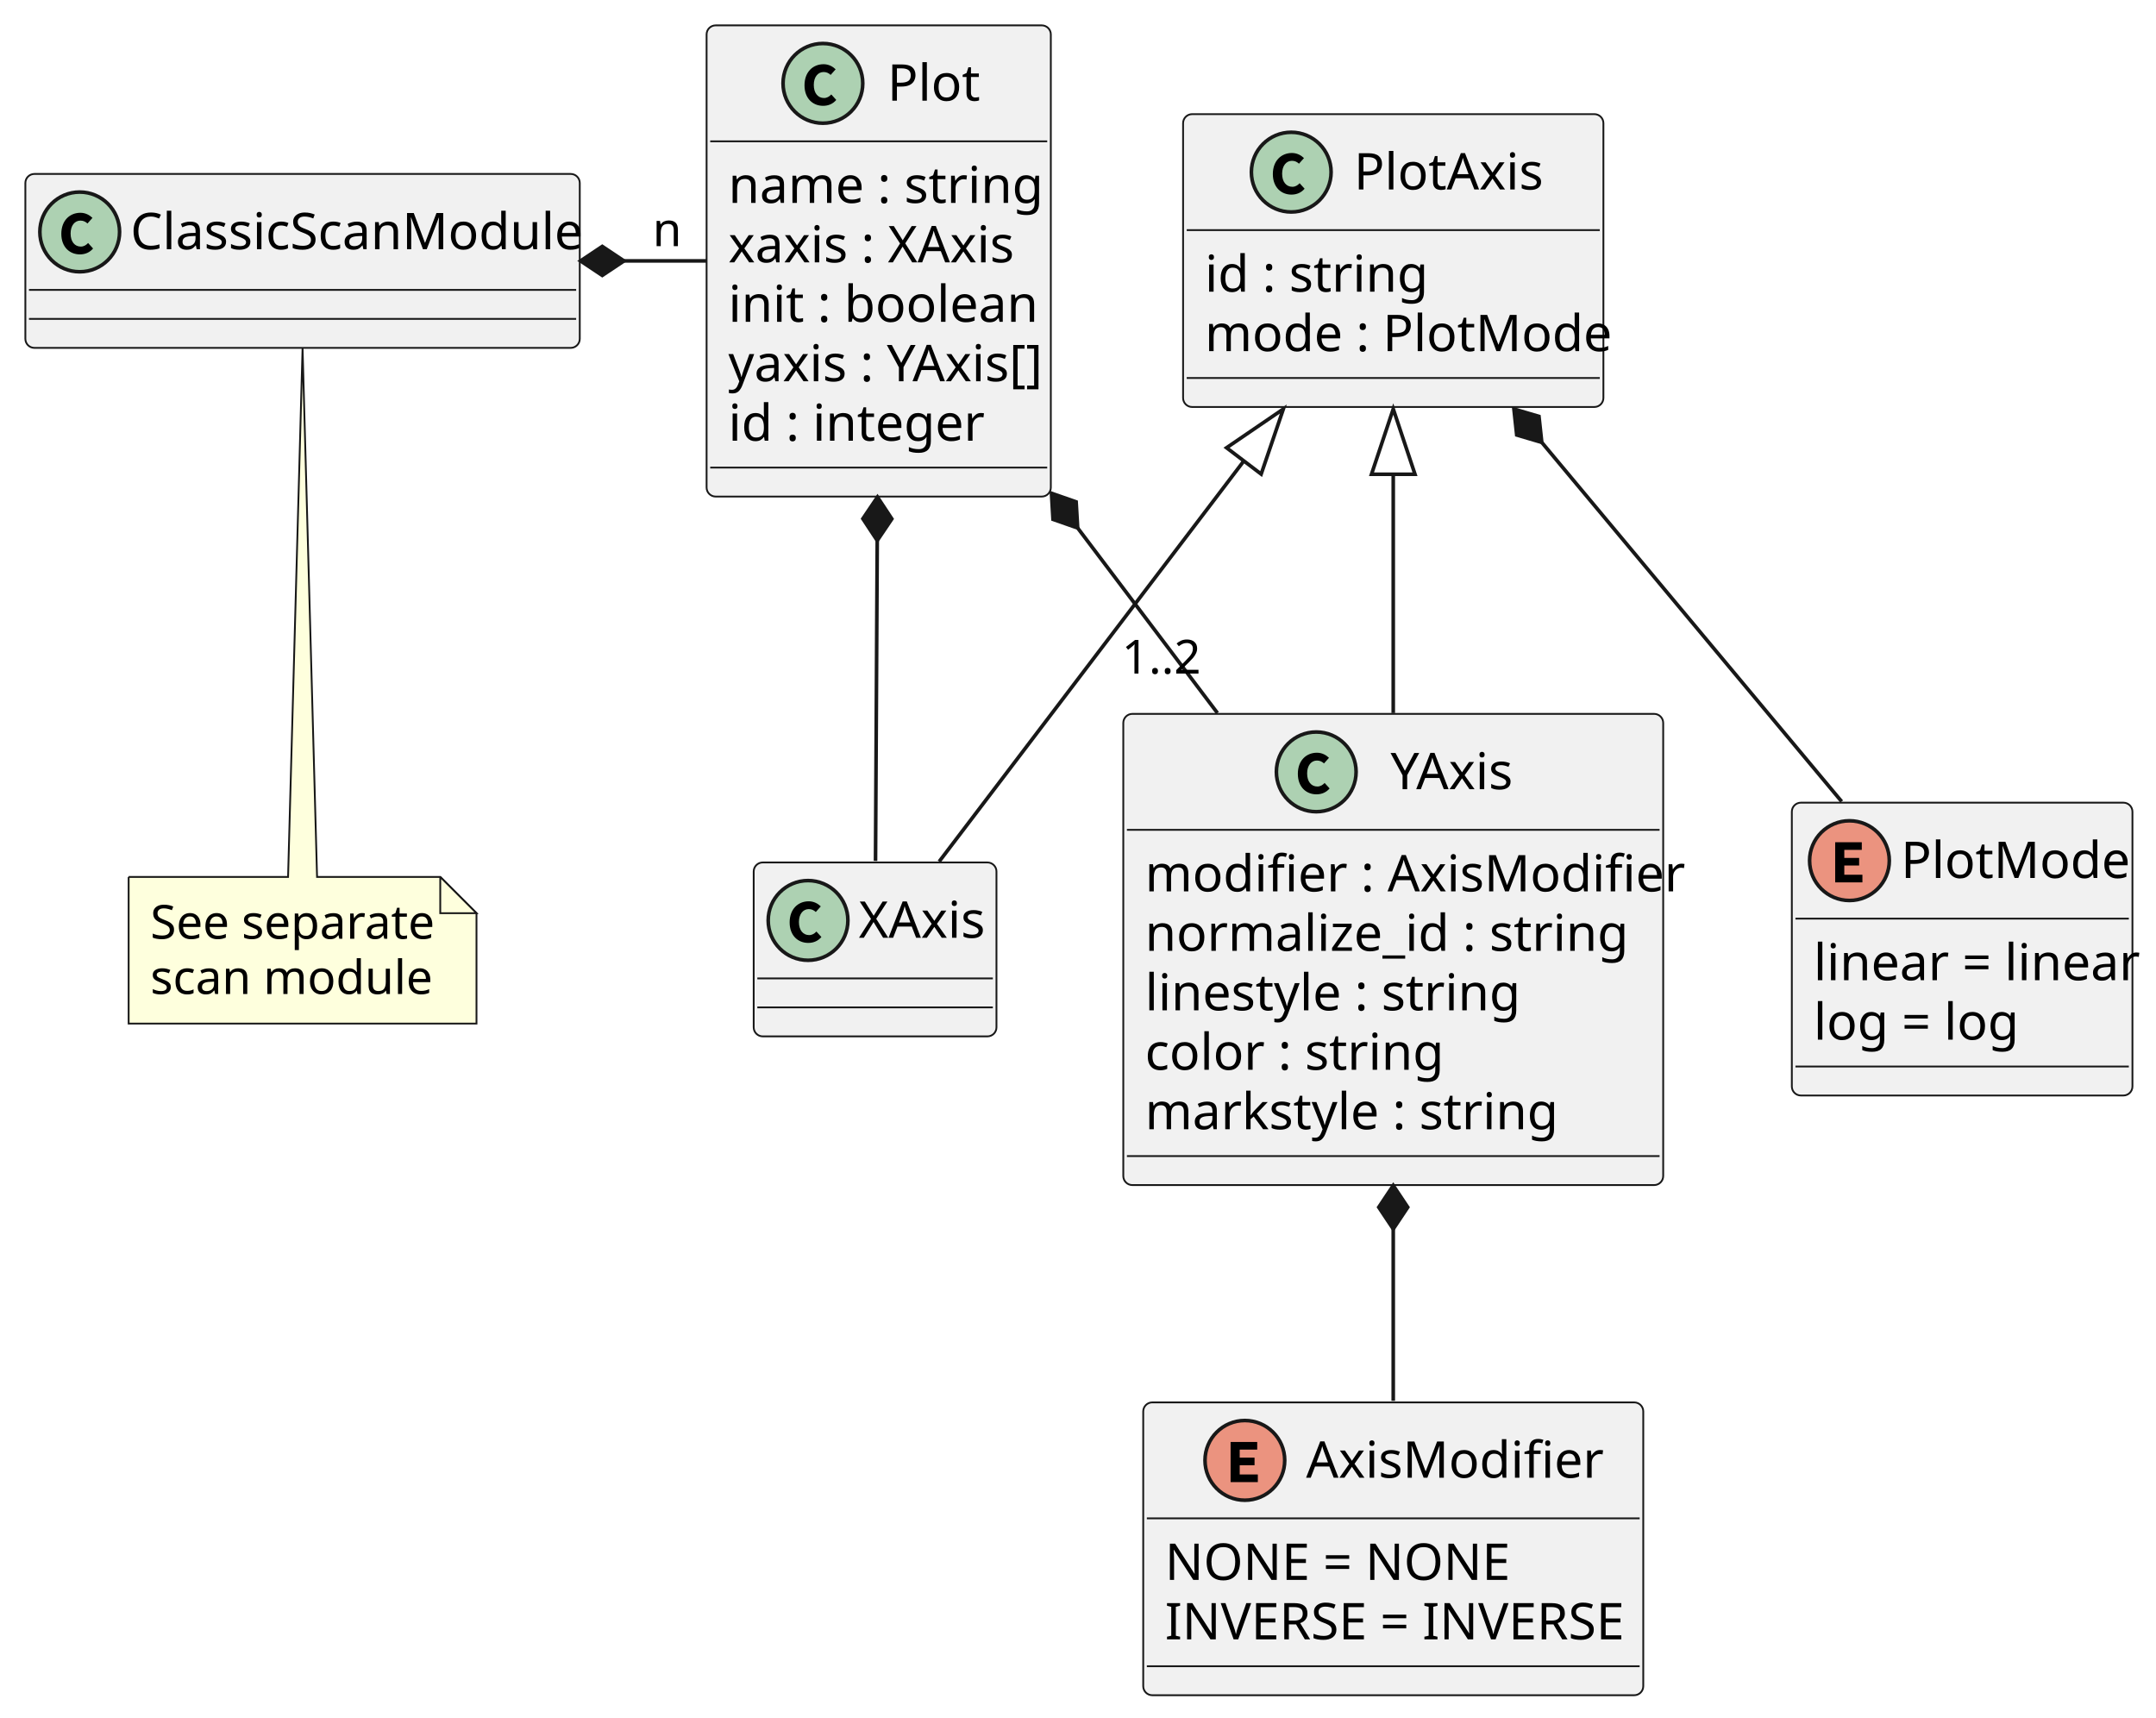
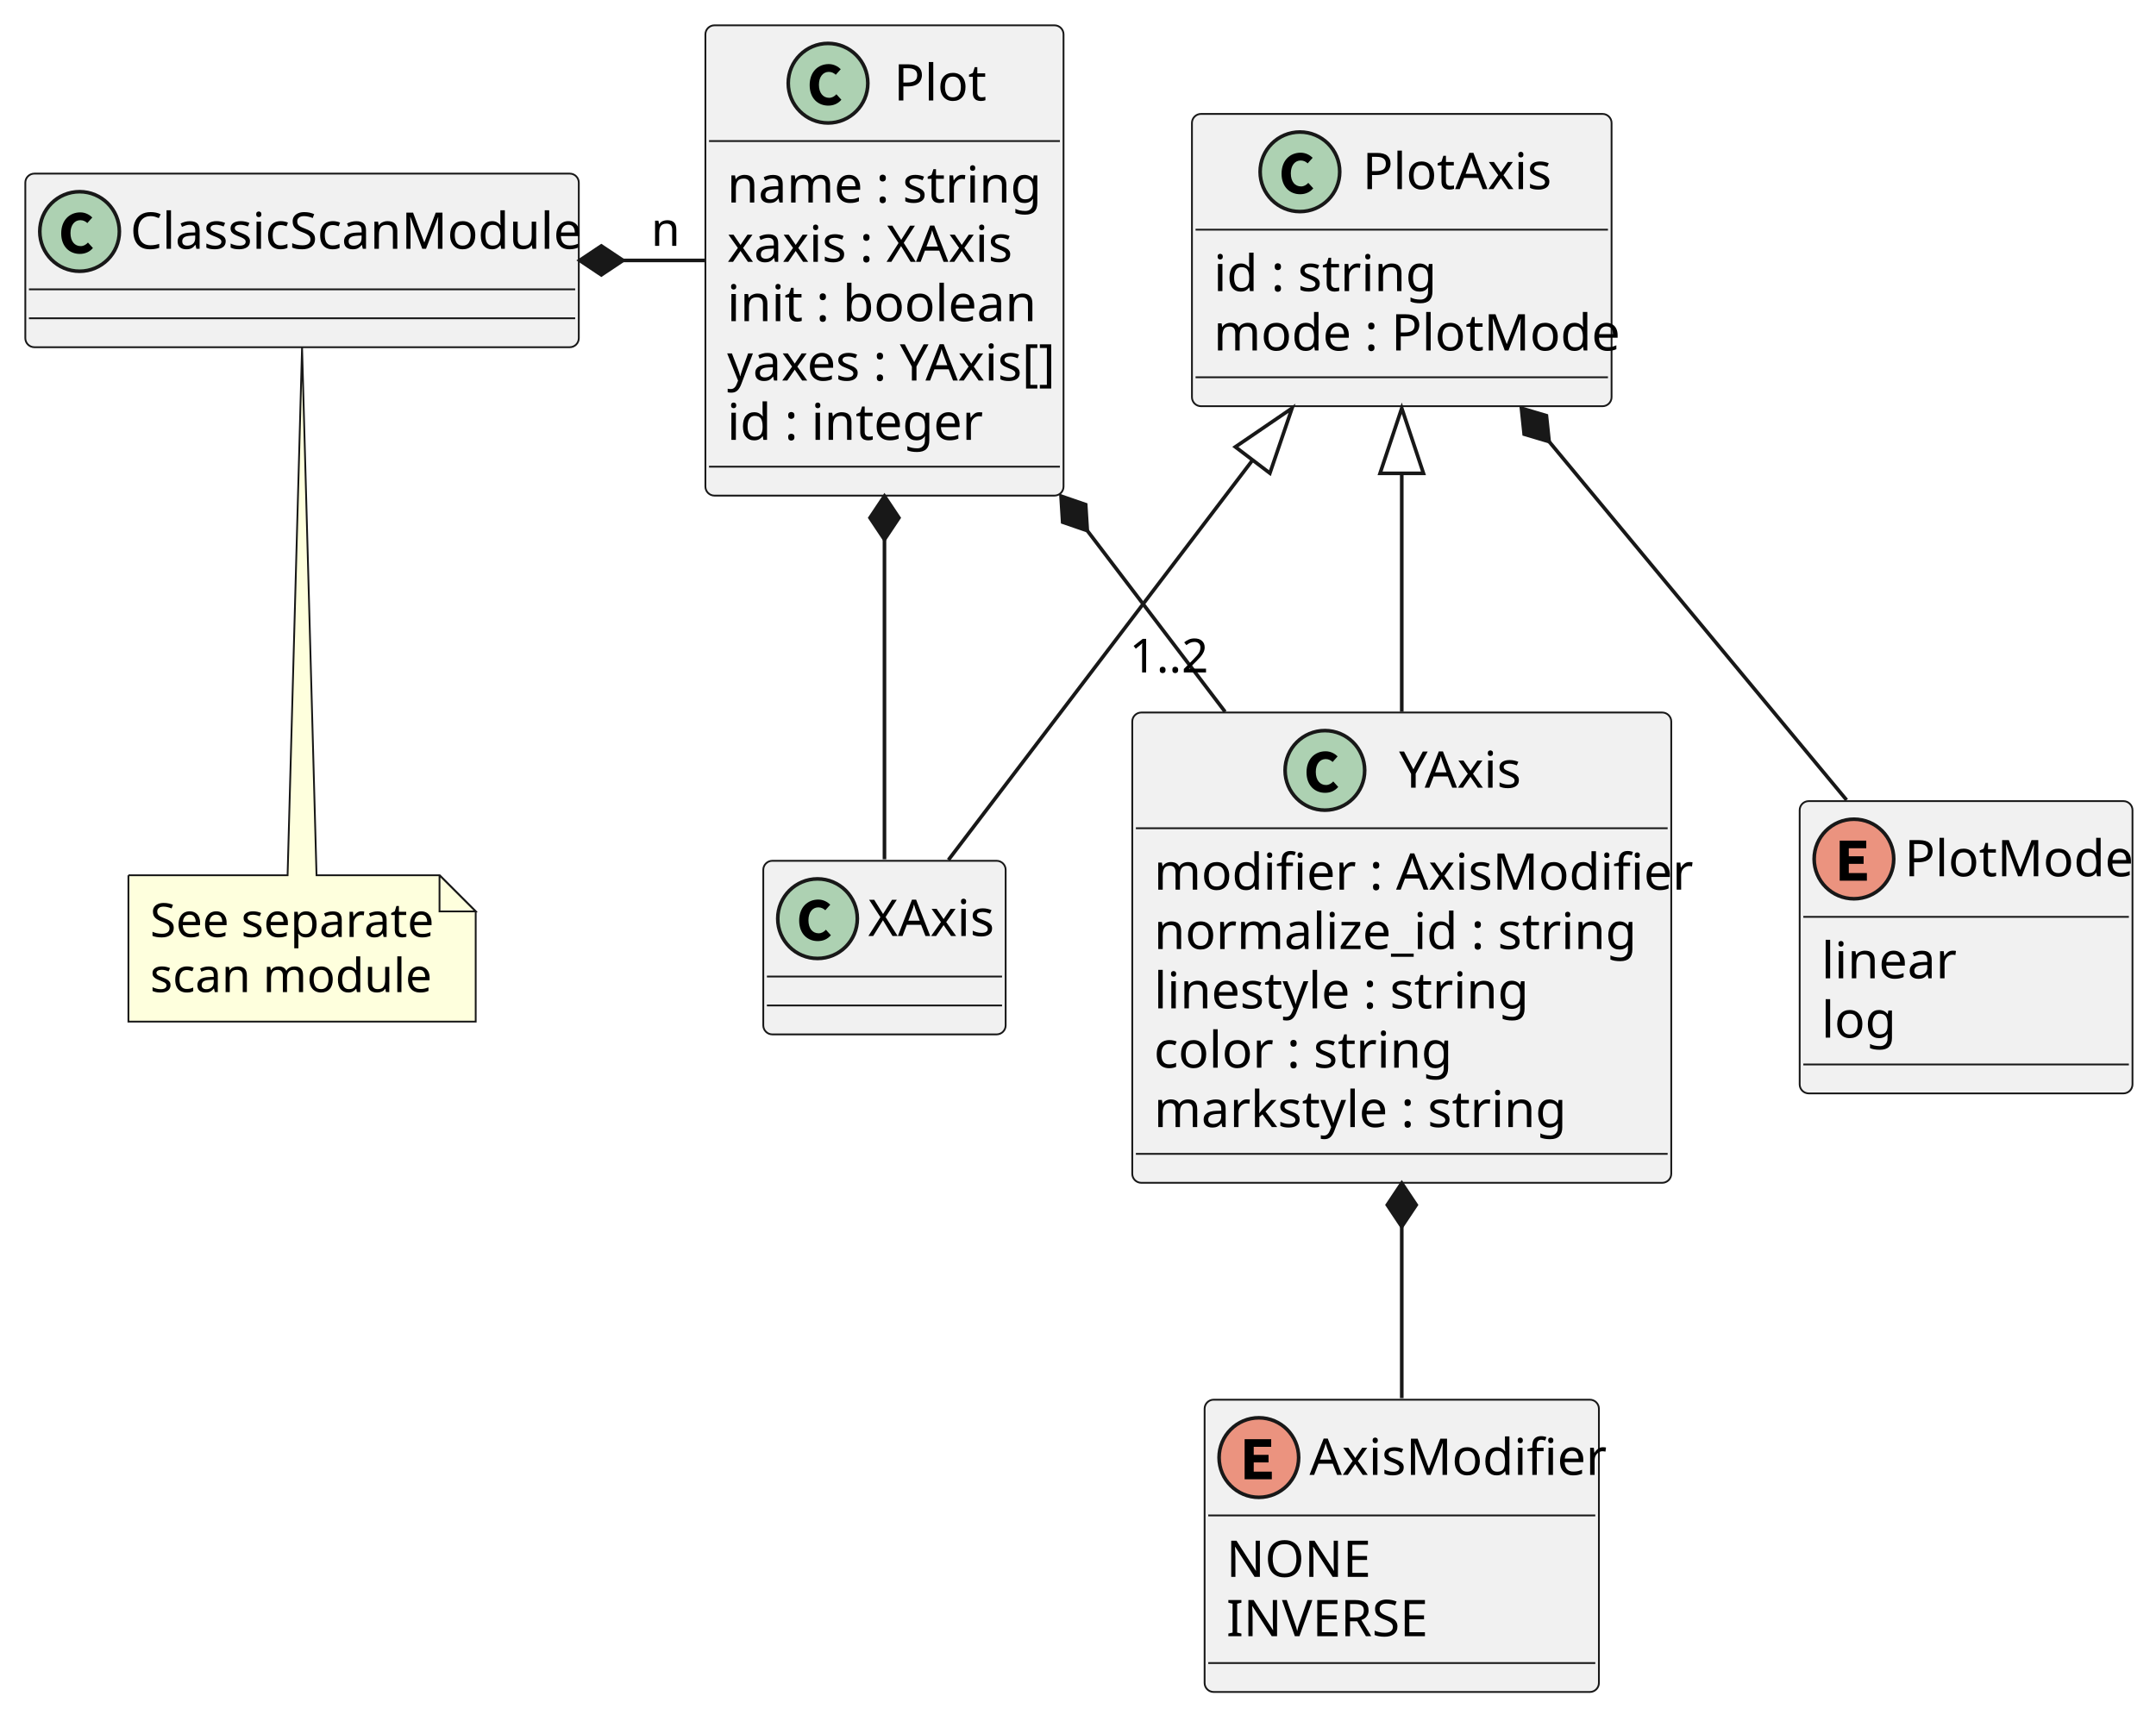
- <svg xmlns="http://www.w3.org/2000/svg" contentStyleType="text/css" height="474px" preserveAspectRatio="none" style="width:595px;height:474px;background:#FFFFFF;" version="1.1" viewBox="0 0 595 474" width="595px" zoomAndPan="magnify">
+ <svg xmlns="http://www.w3.org/2000/svg" contentStyleType="text/css" height="474px" preserveAspectRatio="none" style="width:596px;height:474px;background:#FFFFFF;" version="1.1" viewBox="0 0 596 474" width="596px" zoomAndPan="magnify">
  <defs />
  <g>
    <g id="elem_Plot">
-       <rect codeLine="3" fill="#F1F1F1" height="130.031" id="Plot" rx="2.5" ry="2.5" style="stroke:#181818;stroke-width:0.5;" width="95" x="195" y="7" />
-       <ellipse cx="227.1" cy="23" fill="#ADD1B2" rx="11" ry="11" style="stroke:#181818;stroke-width:1.0;" />
-       <path d="M227.147,29.203 C228.647,29.203 229.881,28.641 230.787,27.578 L229.412,26.062 C228.866,26.656 228.209,27.047 227.412,27.047 C225.741,27.047 224.584,25.719 224.584,23.438 C224.584,21.219 225.741,19.875 227.303,19.875 C228.116,19.875 228.709,20.188 229.241,20.672 L230.616,19.125 C229.866,18.391 228.709,17.719 227.303,17.719 C224.35,17.719 222.022,19.859 222.022,23.531 C222.022,27.25 224.397,29.203 227.147,29.203 Z " fill="#000000" />
-       <text fill="#000000" font-family="sans-serif" font-size="14" lengthAdjust="spacing" textLength="25" x="244.9" y="27.785">Plot</text>
-       <line style="stroke:#181818;stroke-width:0.5;" x1="196" x2="289" y1="39" y2="39" />
+       <rect codeLine="3" fill="#F1F1F1" height="130.031" id="Plot" rx="2.5" ry="2.5" style="stroke:#181818;stroke-width:0.5;" width="99" x="195" y="7" />
+       <ellipse cx="228.9" cy="23" fill="#ADD1B2" rx="11" ry="11" style="stroke:#181818;stroke-width:1.0;" />
+       <path d="M228.947,29.203 C230.447,29.203 231.681,28.641 232.588,27.578 L231.213,26.062 C230.666,26.656 230.009,27.047 229.213,27.047 C227.541,27.047 226.384,25.719 226.384,23.438 C226.384,21.219 227.541,19.875 229.103,19.875 C229.916,19.875 230.509,20.188 231.041,20.672 L232.416,19.125 C231.666,18.391 230.509,17.719 229.103,17.719 C226.15,17.719 223.822,19.859 223.822,23.531 C223.822,27.25 226.197,29.203 228.947,29.203 Z " fill="#000000" />
+       <text fill="#000000" font-family="sans-serif" font-size="14" lengthAdjust="spacing" textLength="25" x="247.1" y="27.785">Plot</text>
+       <line style="stroke:#181818;stroke-width:0.5;" x1="196" x2="293" y1="39" y2="39" />
      <text fill="#000000" font-family="sans-serif" font-size="14" lengthAdjust="spacing" textLength="80" x="201" y="55.988">name : string</text>
      <text fill="#000000" font-family="sans-serif" font-size="14" lengthAdjust="spacing" textLength="76" x="201" y="72.394">xaxis : XAxis</text>
      <text fill="#000000" font-family="sans-serif" font-size="14" lengthAdjust="spacing" textLength="78" x="201" y="88.801">init : boolean</text>
-       <text fill="#000000" font-family="sans-serif" font-size="14" lengthAdjust="spacing" textLength="83" x="201" y="105.207">yaxis : YAxis[]</text>
+       <text fill="#000000" font-family="sans-serif" font-size="14" lengthAdjust="spacing" textLength="87" x="201" y="105.207">yaxes : YAxis[]</text>
      <text fill="#000000" font-family="sans-serif" font-size="14" lengthAdjust="spacing" textLength="63" x="201" y="121.613">id : integer</text>
-       <line style="stroke:#181818;stroke-width:0.5;" x1="196" x2="289" y1="129.031" y2="129.031" />
+       <line style="stroke:#181818;stroke-width:0.5;" x1="196" x2="293" y1="129.031" y2="129.031" />
    </g>
    <g id="elem_XAxis">
-       <rect codeLine="24" fill="#F1F1F1" height="48" id="XAxis" rx="2.5" ry="2.5" style="stroke:#181818;stroke-width:0.5;" width="67" x="208" y="238" />
-       <ellipse cx="223" cy="254" fill="#ADD1B2" rx="11" ry="11" style="stroke:#181818;stroke-width:1.0;" />
-       <path d="M223.047,260.203 C224.547,260.203 225.781,259.641 226.688,258.578 L225.312,257.062 C224.766,257.656 224.109,258.047 223.312,258.047 C221.641,258.047 220.484,256.719 220.484,254.438 C220.484,252.219 221.641,250.875 223.203,250.875 C224.016,250.875 224.609,251.188 225.141,251.672 L226.516,250.125 C225.766,249.391 224.609,248.719 223.203,248.719 C220.25,248.719 217.922,250.859 217.922,254.531 C217.922,258.25 220.297,260.203 223.047,260.203 Z " fill="#000000" />
-       <text fill="#000000" font-family="sans-serif" font-size="14" lengthAdjust="spacing" textLength="35" x="237" y="258.785">XAxis</text>
-       <line style="stroke:#181818;stroke-width:0.5;" x1="209" x2="274" y1="270" y2="270" />
-       <line style="stroke:#181818;stroke-width:0.5;" x1="209" x2="274" y1="278" y2="278" />
+       <rect codeLine="24" fill="#F1F1F1" height="48" id="XAxis" rx="2.5" ry="2.5" style="stroke:#181818;stroke-width:0.5;" width="67" x="211" y="238" />
+       <ellipse cx="226" cy="254" fill="#ADD1B2" rx="11" ry="11" style="stroke:#181818;stroke-width:1.0;" />
+       <path d="M226.047,260.203 C227.547,260.203 228.781,259.641 229.688,258.578 L228.312,257.062 C227.766,257.656 227.109,258.047 226.312,258.047 C224.641,258.047 223.484,256.719 223.484,254.438 C223.484,252.219 224.641,250.875 226.203,250.875 C227.016,250.875 227.609,251.188 228.141,251.672 L229.516,250.125 C228.766,249.391 227.609,248.719 226.203,248.719 C223.25,248.719 220.922,250.859 220.922,254.531 C220.922,258.25 223.297,260.203 226.047,260.203 Z " fill="#000000" />
+       <text fill="#000000" font-family="sans-serif" font-size="14" lengthAdjust="spacing" textLength="35" x="240" y="258.785">XAxis</text>
+       <line style="stroke:#181818;stroke-width:0.5;" x1="212" x2="277" y1="270" y2="270" />
+       <line style="stroke:#181818;stroke-width:0.5;" x1="212" x2="277" y1="278" y2="278" />
    </g>
    <g id="elem_YAxis">
-       <rect codeLine="27" fill="#F1F1F1" height="130.031" id="YAxis" rx="2.5" ry="2.5" style="stroke:#181818;stroke-width:0.5;" width="149" x="310" y="197" />
-       <ellipse cx="363.25" cy="213" fill="#ADD1B2" rx="11" ry="11" style="stroke:#181818;stroke-width:1.0;" />
-       <path d="M363.297,219.203 C364.797,219.203 366.031,218.641 366.938,217.578 L365.562,216.062 C365.016,216.656 364.359,217.047 363.562,217.047 C361.891,217.047 360.734,215.719 360.734,213.438 C360.734,211.219 361.891,209.875 363.453,209.875 C364.266,209.875 364.859,210.188 365.391,210.672 L366.766,209.125 C366.016,208.391 364.859,207.719 363.453,207.719 C360.5,207.719 358.172,209.859 358.172,213.531 C358.172,217.25 360.547,219.203 363.297,219.203 Z " fill="#000000" />
-       <text fill="#000000" font-family="sans-serif" font-size="14" lengthAdjust="spacing" textLength="34" x="383.75" y="217.785">YAxis</text>
-       <line style="stroke:#181818;stroke-width:0.5;" x1="311" x2="458" y1="229" y2="229" />
-       <text fill="#000000" font-family="sans-serif" font-size="14" lengthAdjust="spacing" textLength="137" x="316" y="245.988">modifier : AxisModifier</text>
-       <text fill="#000000" font-family="sans-serif" font-size="14" lengthAdjust="spacing" textLength="123" x="316" y="262.394">normalize_id : string</text>
-       <text fill="#000000" font-family="sans-serif" font-size="14" lengthAdjust="spacing" textLength="95" x="316" y="278.801">linestyle : string</text>
-       <text fill="#000000" font-family="sans-serif" font-size="14" lengthAdjust="spacing" textLength="76" x="316" y="295.207">color : string</text>
-       <text fill="#000000" font-family="sans-serif" font-size="14" lengthAdjust="spacing" textLength="106" x="316" y="311.613">markstyle : string</text>
-       <line style="stroke:#181818;stroke-width:0.5;" x1="311" x2="458" y1="319.031" y2="319.031" />
+       <rect codeLine="27" fill="#F1F1F1" height="130.031" id="YAxis" rx="2.5" ry="2.5" style="stroke:#181818;stroke-width:0.5;" width="149" x="313" y="197" />
+       <ellipse cx="366.25" cy="213" fill="#ADD1B2" rx="11" ry="11" style="stroke:#181818;stroke-width:1.0;" />
+       <path d="M366.297,219.203 C367.797,219.203 369.031,218.641 369.938,217.578 L368.562,216.062 C368.016,216.656 367.359,217.047 366.562,217.047 C364.891,217.047 363.734,215.719 363.734,213.438 C363.734,211.219 364.891,209.875 366.453,209.875 C367.266,209.875 367.859,210.188 368.391,210.672 L369.766,209.125 C369.016,208.391 367.859,207.719 366.453,207.719 C363.5,207.719 361.172,209.859 361.172,213.531 C361.172,217.25 363.547,219.203 366.297,219.203 Z " fill="#000000" />
+       <text fill="#000000" font-family="sans-serif" font-size="14" lengthAdjust="spacing" textLength="34" x="386.75" y="217.785">YAxis</text>
+       <line style="stroke:#181818;stroke-width:0.5;" x1="314" x2="461" y1="229" y2="229" />
+       <text fill="#000000" font-family="sans-serif" font-size="14" lengthAdjust="spacing" textLength="137" x="319" y="245.988">modifier : AxisModifier</text>
+       <text fill="#000000" font-family="sans-serif" font-size="14" lengthAdjust="spacing" textLength="123" x="319" y="262.394">normalize_id : string</text>
+       <text fill="#000000" font-family="sans-serif" font-size="14" lengthAdjust="spacing" textLength="95" x="319" y="278.801">linestyle : string</text>
+       <text fill="#000000" font-family="sans-serif" font-size="14" lengthAdjust="spacing" textLength="76" x="319" y="295.207">color : string</text>
+       <text fill="#000000" font-family="sans-serif" font-size="14" lengthAdjust="spacing" textLength="106" x="319" y="311.613">markstyle : string</text>
+       <line style="stroke:#181818;stroke-width:0.5;" x1="314" x2="461" y1="319.031" y2="319.031" />
    </g>
    <g id="elem_ClassicScanModule">
      <rect fill="#F1F1F1" height="48" id="ClassicScanModule" rx="2.5" ry="2.5" style="stroke:#181818;stroke-width:0.5;" width="153" x="7" y="48" />
      <ellipse cx="22" cy="64" fill="#ADD1B2" rx="11" ry="11" style="stroke:#181818;stroke-width:1.0;" />
      <path d="M22.047,70.203 C23.547,70.203 24.781,69.641 25.688,68.578 L24.312,67.062 C23.766,67.656 23.109,68.047 22.312,68.047 C20.641,68.047 19.484,66.719 19.484,64.438 C19.484,62.219 20.641,60.875 22.203,60.875 C23.016,60.875 23.609,61.188 24.141,61.672 L25.516,60.125 C24.766,59.391 23.609,58.719 22.203,58.719 C19.25,58.719 16.922,60.859 16.922,64.531 C16.922,68.25 19.297,70.203 22.047,70.203 Z " fill="#000000" />
      <text fill="#000000" font-family="sans-serif" font-size="14" lengthAdjust="spacing" textLength="121" x="36" y="68.785">ClassicScanModule</text>
      <line style="stroke:#181818;stroke-width:0.5;" x1="8" x2="159" y1="80" y2="80" />
      <line style="stroke:#181818;stroke-width:0.5;" x1="8" x2="159" y1="88" y2="88" />
    </g>
    <g id="elem_GMN9">
      <path d="M35.5,242 L35.5,282.469 A0,0 0 0 0 35.5,282.469 L131.5,282.469 A0,0 0 0 0 131.5,282.469 L131.5,252 L121.5,242 L87.5,242 L83.5,96.05 L79.5,242 L35.5,242 A0,0 0 0 0 35.5,242 " fill="#FEFFDD" style="stroke:#181818;stroke-width:0.5;" />
      <path d="M121.5,242 L121.5,252 L131.5,252 L121.5,242 " fill="#FEFFDD" style="stroke:#181818;stroke-width:0.5;" />
      <text fill="#000000" font-family="sans-serif" font-size="13" lengthAdjust="spacing" textLength="75" x="41.5" y="259.06">See separate</text>
      <text fill="#000000" font-family="sans-serif" font-size="13" lengthAdjust="spacing" textLength="73" x="41.5" y="274.295">scan module</text>
    </g>
    <g id="elem_PlotAxis">
-       <rect codeLine="16" fill="#F1F1F1" height="80.812" id="PlotAxis" rx="2.5" ry="2.5" style="stroke:#181818;stroke-width:0.5;" width="116" x="326.5" y="31.5" />
-       <ellipse cx="356.35" cy="47.5" fill="#ADD1B2" rx="11" ry="11" style="stroke:#181818;stroke-width:1.0;" />
-       <path d="M356.397,53.703 C357.897,53.703 359.131,53.141 360.038,52.078 L358.663,50.562 C358.116,51.156 357.459,51.547 356.663,51.547 C354.991,51.547 353.834,50.219 353.834,47.938 C353.834,45.719 354.991,44.375 356.553,44.375 C357.366,44.375 357.959,44.688 358.491,45.172 L359.866,43.625 C359.116,42.891 357.959,42.219 356.553,42.219 C353.6,42.219 351.272,44.359 351.272,48.031 C351.272,51.75 353.647,53.703 356.397,53.703 Z " fill="#000000" />
-       <text fill="#000000" font-family="sans-serif" font-size="14" lengthAdjust="spacing" textLength="51" x="373.65" y="52.285">PlotAxis</text>
-       <line style="stroke:#181818;stroke-width:0.5;" x1="327.5" x2="441.5" y1="63.5" y2="63.5" />
-       <text fill="#000000" font-family="sans-serif" font-size="14" lengthAdjust="spacing" textLength="56" x="332.5" y="80.488">id : string</text>
-       <text fill="#000000" font-family="sans-serif" font-size="14" lengthAdjust="spacing" textLength="104" x="332.5" y="96.894">mode : PlotMode</text>
-       <line style="stroke:#181818;stroke-width:0.5;" x1="327.5" x2="441.5" y1="104.312" y2="104.312" />
+       <rect codeLine="16" fill="#F1F1F1" height="80.812" id="PlotAxis" rx="2.5" ry="2.5" style="stroke:#181818;stroke-width:0.5;" width="116" x="329.5" y="31.5" />
+       <ellipse cx="359.35" cy="47.5" fill="#ADD1B2" rx="11" ry="11" style="stroke:#181818;stroke-width:1.0;" />
+       <path d="M359.397,53.703 C360.897,53.703 362.131,53.141 363.038,52.078 L361.663,50.562 C361.116,51.156 360.459,51.547 359.663,51.547 C357.991,51.547 356.834,50.219 356.834,47.938 C356.834,45.719 357.991,44.375 359.553,44.375 C360.366,44.375 360.959,44.688 361.491,45.172 L362.866,43.625 C362.116,42.891 360.959,42.219 359.553,42.219 C356.6,42.219 354.272,44.359 354.272,48.031 C354.272,51.75 356.647,53.703 359.397,53.703 Z " fill="#000000" />
+       <text fill="#000000" font-family="sans-serif" font-size="14" lengthAdjust="spacing" textLength="51" x="376.65" y="52.285">PlotAxis</text>
+       <line style="stroke:#181818;stroke-width:0.5;" x1="330.5" x2="444.5" y1="63.5" y2="63.5" />
+       <text fill="#000000" font-family="sans-serif" font-size="14" lengthAdjust="spacing" textLength="56" x="335.5" y="80.488">id : string</text>
+       <text fill="#000000" font-family="sans-serif" font-size="14" lengthAdjust="spacing" textLength="104" x="335.5" y="96.894">mode : PlotMode</text>
+       <line style="stroke:#181818;stroke-width:0.5;" x1="330.5" x2="444.5" y1="104.312" y2="104.312" />
    </g>
    <g id="elem_PlotMode">
-       <rect codeLine="41" fill="#F1F1F1" height="80.812" id="PlotMode" rx="2.5" ry="2.5" style="stroke:#181818;stroke-width:0.5;" width="94" x="494.5" y="221.5" />
-       <ellipse cx="510.4" cy="237.5" fill="#EB937F" rx="11" ry="11" style="stroke:#181818;stroke-width:1.0;" />
-       <path d="M506.462,243.5 L513.978,243.5 L513.978,241.391 L508.978,241.391 L508.978,238.844 L513.072,238.844 L513.072,236.75 L508.978,236.75 L508.978,234.531 L513.806,234.531 L513.806,232.422 L506.462,232.422 L506.462,243.5 Z " fill="#000000" />
-       <text fill="#000000" font-family="sans-serif" font-size="14" lengthAdjust="spacing" textLength="60" x="524.6" y="242.285">PlotMode</text>
-       <line style="stroke:#181818;stroke-width:0.5;" x1="495.5" x2="587.5" y1="253.5" y2="253.5" />
-       <text fill="#000000" font-family="sans-serif" font-size="14" lengthAdjust="spacing" textLength="82" x="500.5" y="270.488">linear = linear</text>
-       <text fill="#000000" font-family="sans-serif" font-size="14" lengthAdjust="spacing" textLength="52" x="500.5" y="286.894">log = log</text>
-       <line style="stroke:#181818;stroke-width:0.5;" x1="495.5" x2="587.5" y1="294.312" y2="294.312" />
+       <rect codeLine="41" fill="#F1F1F1" height="80.812" id="PlotMode" rx="2.5" ry="2.5" style="stroke:#181818;stroke-width:0.5;" width="92" x="497.5" y="221.5" />
+       <ellipse cx="512.5" cy="237.5" fill="#EB937F" rx="11" ry="11" style="stroke:#181818;stroke-width:1.0;" />
+       <path d="M508.562,243.5 L516.078,243.5 L516.078,241.391 L511.078,241.391 L511.078,238.844 L515.172,238.844 L515.172,236.75 L511.078,236.75 L511.078,234.531 L515.906,234.531 L515.906,232.422 L508.562,232.422 L508.562,243.5 Z " fill="#000000" />
+       <text fill="#000000" font-family="sans-serif" font-size="14" lengthAdjust="spacing" textLength="60" x="526.5" y="242.285">PlotMode</text>
+       <line style="stroke:#181818;stroke-width:0.5;" x1="498.5" x2="588.5" y1="253.5" y2="253.5" />
+       <text fill="#000000" font-family="sans-serif" font-size="14" lengthAdjust="spacing" textLength="34" x="503.5" y="270.488">linear</text>
+       <text fill="#000000" font-family="sans-serif" font-size="14" lengthAdjust="spacing" textLength="19" x="503.5" y="286.894">log</text>
+       <line style="stroke:#181818;stroke-width:0.5;" x1="498.5" x2="588.5" y1="294.312" y2="294.312" />
    </g>
    <g id="elem_AxisModifier">
-       <rect codeLine="36" fill="#F1F1F1" height="80.812" id="AxisModifier" rx="2.5" ry="2.5" style="stroke:#181818;stroke-width:0.5;" width="138" x="315.5" y="387" />
-       <ellipse cx="343.55" cy="403" fill="#EB937F" rx="11" ry="11" style="stroke:#181818;stroke-width:1.0;" />
-       <path d="M339.613,409 L347.128,409 L347.128,406.891 L342.128,406.891 L342.128,404.344 L346.222,404.344 L346.222,402.25 L342.128,402.25 L342.128,400.031 L346.956,400.031 L346.956,397.922 L339.613,397.922 L339.613,409 Z " fill="#000000" />
-       <text fill="#000000" font-family="sans-serif" font-size="14" lengthAdjust="spacing" textLength="77" x="360.45" y="407.785">AxisModifier</text>
-       <line style="stroke:#181818;stroke-width:0.5;" x1="316.5" x2="452.5" y1="419" y2="419" />
-       <text fill="#000000" font-family="sans-serif" font-size="14" lengthAdjust="spacing" textLength="90" x="321.5" y="435.988">NONE = NONE</text>
-       <text fill="#000000" font-family="sans-serif" font-size="14" lengthAdjust="spacing" textLength="126" x="321.5" y="452.394">INVERSE = INVERSE</text>
-       <line style="stroke:#181818;stroke-width:0.5;" x1="316.5" x2="452.5" y1="459.812" y2="459.812" />
+       <rect codeLine="36" fill="#F1F1F1" height="80.812" id="AxisModifier" rx="2.5" ry="2.5" style="stroke:#181818;stroke-width:0.5;" width="109" x="333" y="387" />
+       <ellipse cx="348" cy="403" fill="#EB937F" rx="11" ry="11" style="stroke:#181818;stroke-width:1.0;" />
+       <path d="M344.062,409 L351.578,409 L351.578,406.891 L346.578,406.891 L346.578,404.344 L350.672,404.344 L350.672,402.25 L346.578,402.25 L346.578,400.031 L351.406,400.031 L351.406,397.922 L344.062,397.922 L344.062,409 Z " fill="#000000" />
+       <text fill="#000000" font-family="sans-serif" font-size="14" lengthAdjust="spacing" textLength="77" x="362" y="407.785">AxisModifier</text>
+       <line style="stroke:#181818;stroke-width:0.5;" x1="334" x2="441" y1="419" y2="419" />
+       <text fill="#000000" font-family="sans-serif" font-size="14" lengthAdjust="spacing" textLength="38" x="339" y="435.988">NONE</text>
+       <text fill="#000000" font-family="sans-serif" font-size="14" lengthAdjust="spacing" textLength="56" x="339" y="452.394">INVERSE</text>
+       <line style="stroke:#181818;stroke-width:0.5;" x1="334" x2="441" y1="459.812" y2="459.812" />
    </g>
    <g id="link_Plot_XAxis">
-       <path codeLine="10" d="M242.094,149.17 C241.904,183.85 241.76,212.57 241.62,237.58 " fill="none" id="Plot-backto-XAxis" style="stroke:#181818;stroke-width:1.0;" />
-       <polygon fill="#181818" points="242.16,137.17,238.127,143.148,242.094,149.17,246.127,143.192,242.16,137.17" style="stroke:#181818;stroke-width:1.0;" />
+       <path codeLine="10" d="M244.5,149.17 C244.5,183.85 244.5,212.57 244.5,237.58 " fill="none" id="Plot-backto-XAxis" style="stroke:#181818;stroke-width:1.0;" />
+       <polygon fill="#181818" points="244.5,137.17,240.5,143.17,244.5,149.17,248.5,143.17,244.5,137.17" style="stroke:#181818;stroke-width:1.0;" />
    </g>
    <g id="link_Plot_YAxis">
-       <path codeLine="11" d="M297.409,145.698 C312.149,165.228 321.18,177.16 335.98,196.76 " fill="none" id="Plot-backto-YAxis" style="stroke:#181818;stroke-width:1.0;" />
-       <polygon fill="#181818" points="290.18,136.12,290.602,143.319,297.409,145.698,296.987,138.499,290.18,136.12" style="stroke:#181818;stroke-width:1.0;" />
-       <text fill="#000000" font-family="sans-serif" font-size="13" lengthAdjust="spacing" textLength="20" x="309.579" y="185.876">1..2</text>
+       <path codeLine="11" d="M300.575,146.721 C315.225,165.981 324.02,177.54 338.66,196.8 " fill="none" id="Plot-backto-YAxis" style="stroke:#181818;stroke-width:1.0;" />
+       <polygon fill="#181818" points="293.31,137.17,293.759,144.367,300.575,146.721,300.126,139.524,293.31,137.17" style="stroke:#181818;stroke-width:1.0;" />
+       <text fill="#000000" font-family="sans-serif" font-size="13" lengthAdjust="spacing" textLength="20" x="312.224" y="185.92">1..2</text>
    </g>
    <g id="link_ClassicScanModule_Plot">
-       <path codeLine="12" d="M172.21,72 C183.78,72 183.35,72 194.92,72 " fill="none" id="ClassicScanModule-backto-Plot" style="stroke:#181818;stroke-width:1.0;" />
-       <polygon fill="#181818" points="160.21,72,166.21,76,172.21,72,166.21,68,160.21,72" style="stroke:#181818;stroke-width:1.0;" />
-       <text fill="#000000" font-family="sans-serif" font-size="13" lengthAdjust="spacing" textLength="7" x="180.098" y="67.928">n</text>
+       <path codeLine="12" d="M172.23,72 C183.75,72 183.27,72 194.79,72 " fill="none" id="ClassicScanModule-backto-Plot" style="stroke:#181818;stroke-width:1.0;" />
+       <polygon fill="#181818" points="160.23,72,166.23,76,172.23,72,166.23,68,160.23,72" style="stroke:#181818;stroke-width:1.0;" />
+       <text fill="#000000" font-family="sans-serif" font-size="13" lengthAdjust="spacing" textLength="7" x="179.975" y="67.974">n</text>
    </g>
    <g id="link_PlotAxis_XAxis">
-       <path codeLine="20" d="M343.272,127.196 C314.412,165.136 282.88,206.6 259.18,237.76 " fill="none" id="PlotAxis-backto-XAxis" style="stroke:#181818;stroke-width:1.0;" />
-       <polygon fill="none" points="354.17,112.87,338.497,123.564,348.048,130.829,354.17,112.87" style="stroke:#181818;stroke-width:1.0;" />
+       <path codeLine="20" d="M346.272,127.196 C317.412,165.136 285.88,206.6 262.18,237.76 " fill="none" id="PlotAxis-backto-XAxis" style="stroke:#181818;stroke-width:1.0;" />
+       <polygon fill="none" points="357.17,112.87,341.497,123.564,351.048,130.829,357.17,112.87" style="stroke:#181818;stroke-width:1.0;" />
    </g>
    <g id="link_PlotAxis_YAxis">
-       <path codeLine="21" d="M384.5,130.87 C384.5,155.23 384.5,168.95 384.5,196.78 " fill="none" id="PlotAxis-backto-YAxis" style="stroke:#181818;stroke-width:1.0;" />
-       <polygon fill="none" points="384.5,112.87,378.5,130.87,390.5,130.87,384.5,112.87" style="stroke:#181818;stroke-width:1.0;" />
+       <path codeLine="21" d="M387.5,130.87 C387.5,155.23 387.5,168.95 387.5,196.78 " fill="none" id="PlotAxis-backto-YAxis" style="stroke:#181818;stroke-width:1.0;" />
+       <polygon fill="none" points="387.5,112.87,381.5,130.87,393.5,130.87,387.5,112.87" style="stroke:#181818;stroke-width:1.0;" />
    </g>
    <g id="link_PlotAxis_PlotMode">
-       <path codeLine="22" d="M425.492,122.081 C452.132,153.981 481.62,189.3 508.25,221.19 " fill="none" id="PlotAxis-backto-PlotMode" style="stroke:#181818;stroke-width:1.0;" />
-       <polygon fill="#181818" points="417.8,112.87,418.576,120.039,425.492,122.081,424.716,114.911,417.8,112.87" style="stroke:#181818;stroke-width:1.0;" />
+       <path codeLine="22" d="M428.245,122.103 C454.724,154.003 484,189.3 510.46,221.19 " fill="none" id="PlotAxis-backto-PlotMode" style="stroke:#181818;stroke-width:1.0;" />
+       <polygon fill="#181818" points="420.58,112.87,421.334,120.041,428.245,122.103,427.49,114.932,420.58,112.87" style="stroke:#181818;stroke-width:1.0;" />
    </g>
    <g id="link_YAxis_AxisModifier">
-       <path codeLine="34" d="M384.5,339.15 C384.5,359.19 384.5,368.71 384.5,386.58 " fill="none" id="YAxis-backto-AxisModifier" style="stroke:#181818;stroke-width:1.0;" />
-       <polygon fill="#181818" points="384.5,327.15,380.5,333.15,384.5,339.15,388.5,333.15,384.5,327.15" style="stroke:#181818;stroke-width:1.0;" />
+       <path codeLine="34" d="M387.5,339.15 C387.5,359.19 387.5,368.71 387.5,386.58 " fill="none" id="YAxis-backto-AxisModifier" style="stroke:#181818;stroke-width:1.0;" />
+       <polygon fill="#181818" points="387.5,327.15,383.5,333.15,387.5,339.15,391.5,333.15,387.5,327.15" style="stroke:#181818;stroke-width:1.0;" />
    </g>
  </g>
</svg>
